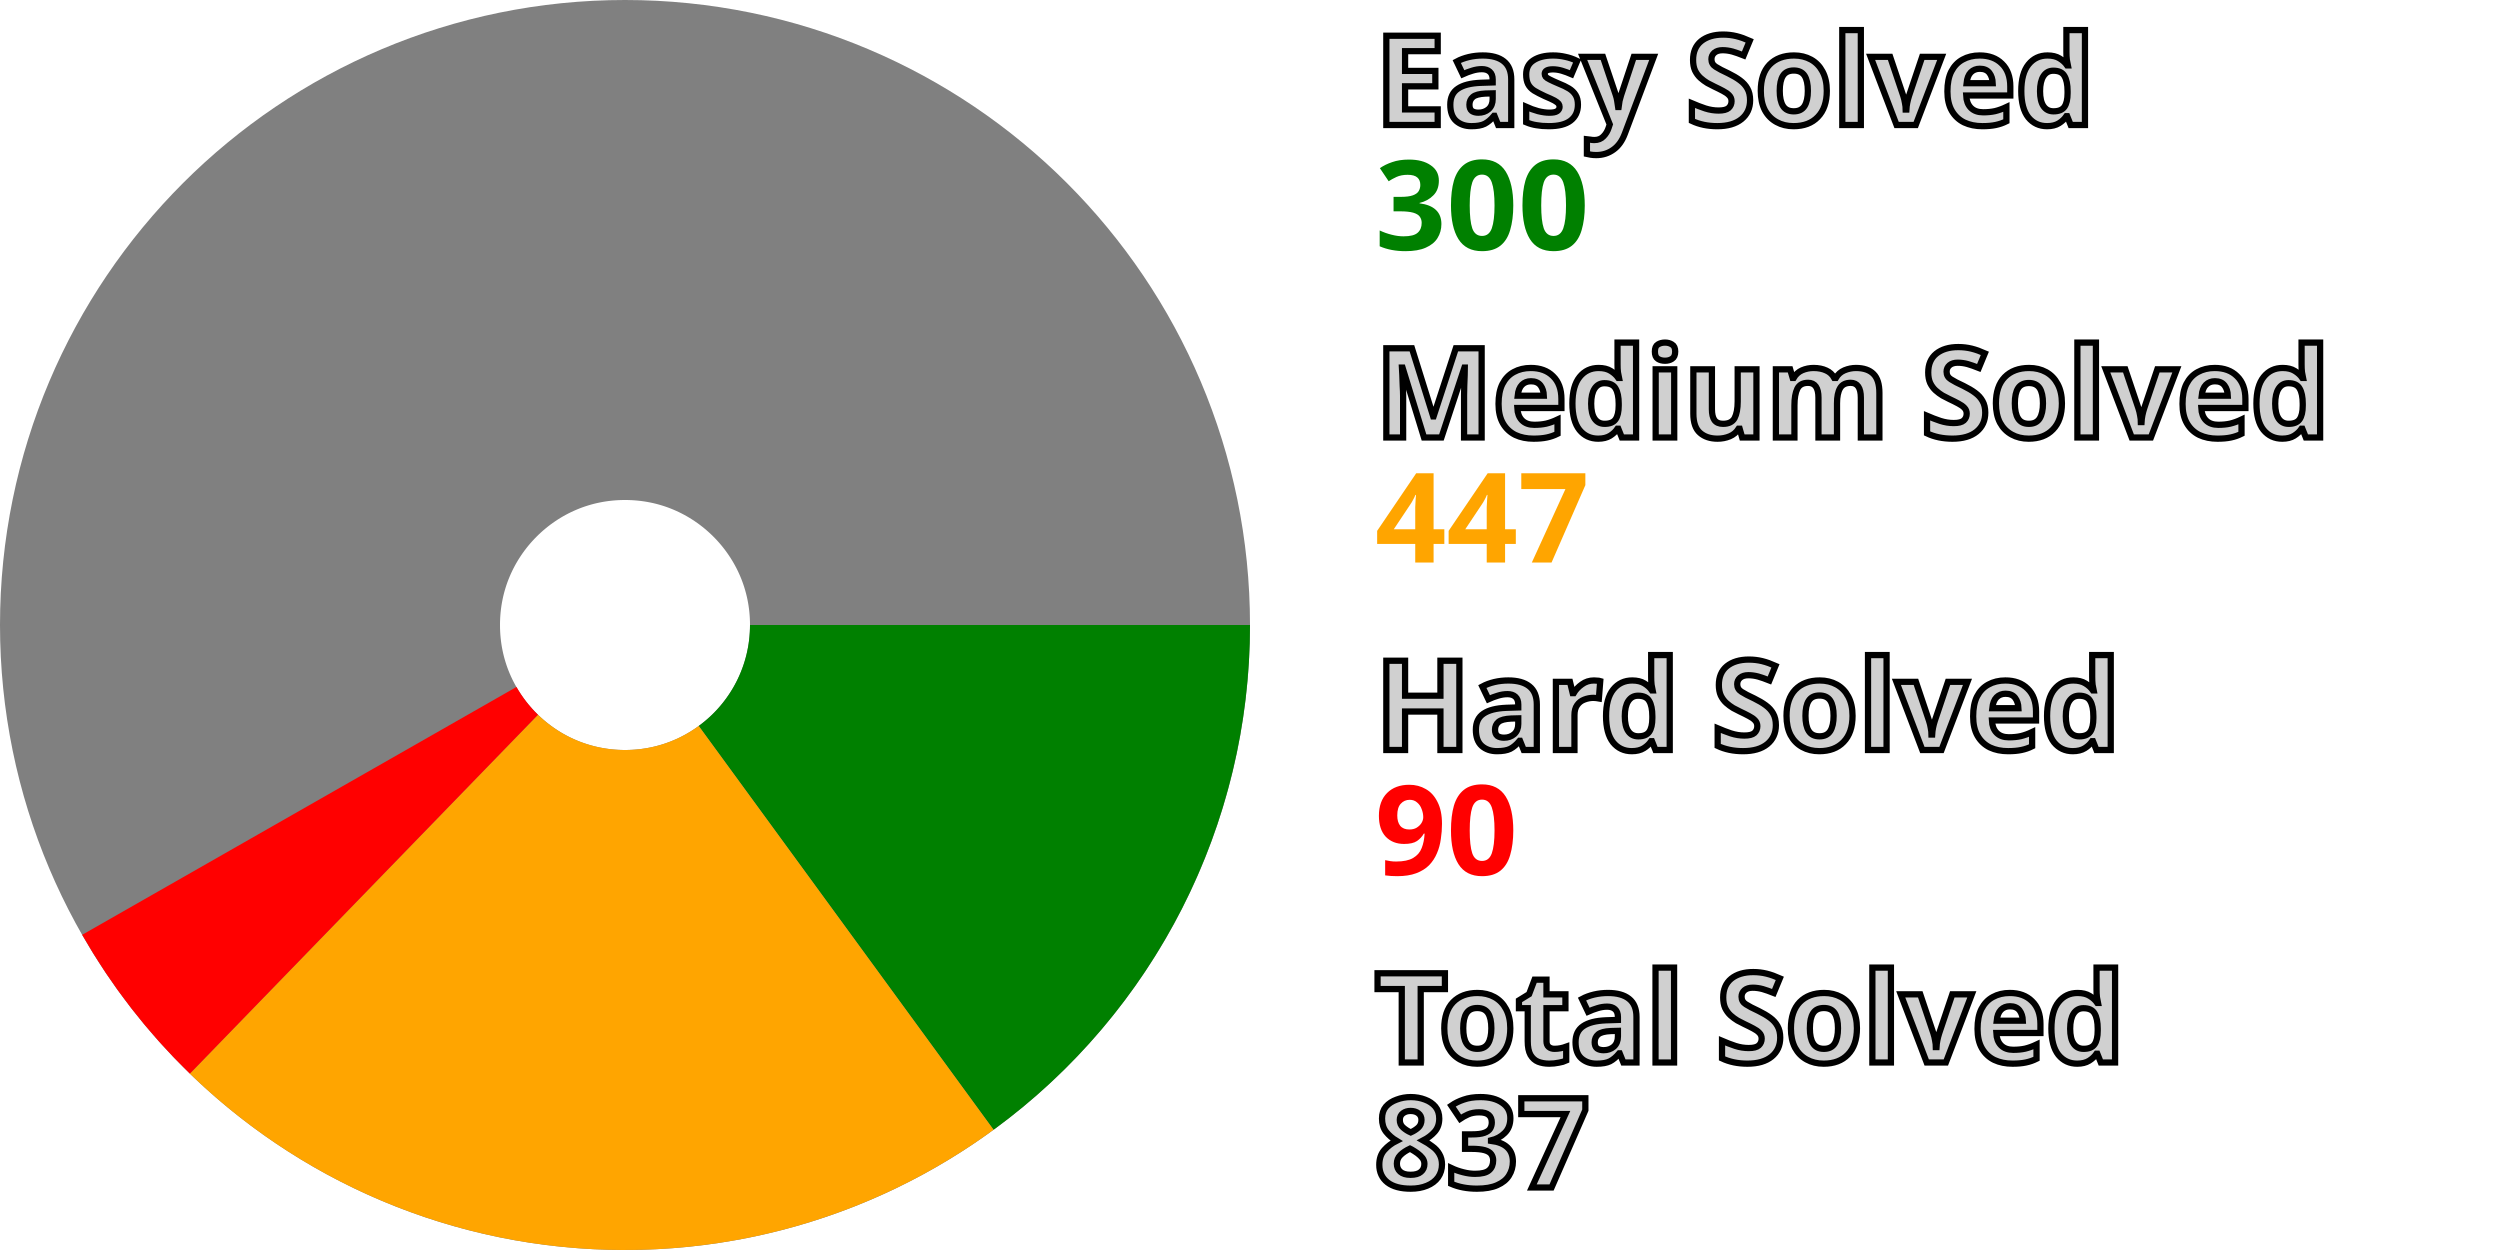
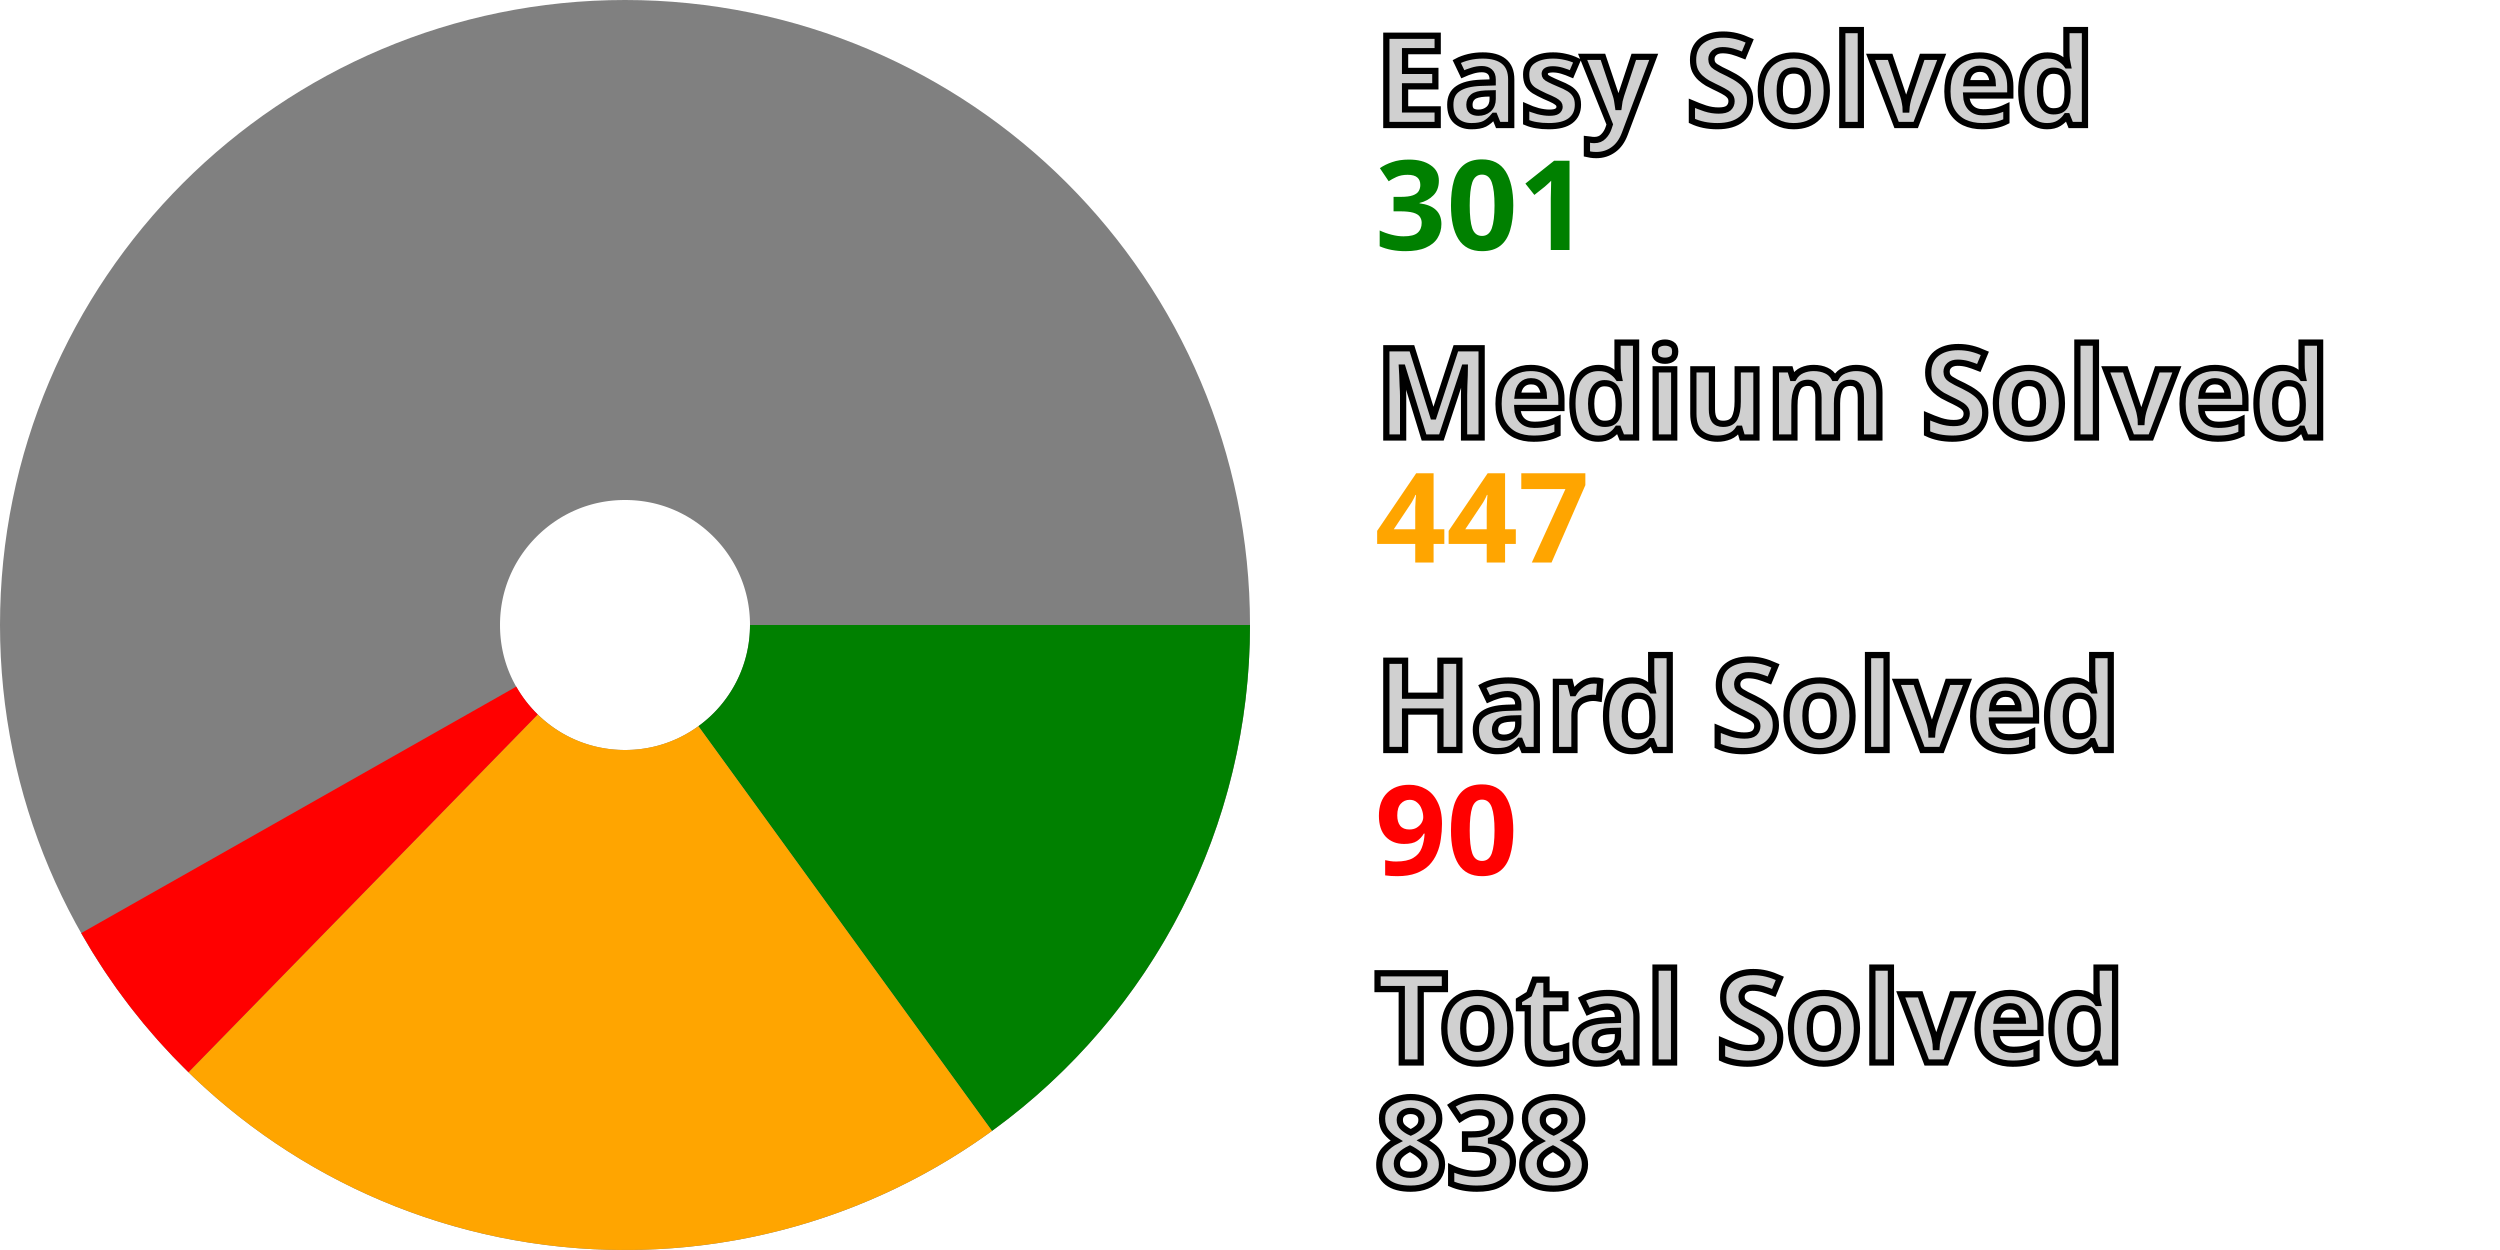
<svg xmlns="http://www.w3.org/2000/svg" width="200" height="100" viewBox="0 0 200 100" stroke-width="40" fill="none">
  <style>.small {font: bold 10px sans-serif; fill: #d0d0d0; stroke: black; stroke-width: 0.5px;}</style>
  <style>.esy {font: bold 10px sans-serif; fill: green;}</style>
  <style>.mdm {font: bold 10px sans-serif; fill: orange;}</style>
  <style>.hrd {font: bold 10px sans-serif; fill: red;}</style>
  <circle cx="50" cy="50" r="30.0" stroke="gray" />
-   <path d="M80.0 50 A 30.0 30.0, 0, 0, 1, 67.691 74.229" stroke="green" />
-   <path d="M67.691 74.229 A 30.0 30.0, 0, 0, 1, 29.113 71.535" stroke="orange" />
-   <path d="M29.113 71.535 A 30.0 30.0, 0, 0, 1, 23.945 64.871" stroke="red" />
+   <path d="M80.0 50 A 30.0 30.0, 0, 0, 1, 67.615 74.284" stroke="green" />
+   <path d="M67.615 74.284 A 30.0 30.0, 0, 0, 1, 29.046 71.469" stroke="orange" />
+   <path d="M29.046 71.469 A 30.0 30.0, 0, 0, 1, 23.899 64.789" stroke="red" />
  <text x="110.0" y="10.0" class="small">Easy Solved</text>
-   <text x="110.0" y="20.0" class="esy">300</text>
+   <text x="110.0" y="20.0" class="esy">301</text>
  <text x="110.0" y="35.0" class="small">Medium Solved</text>
  <text x="110.0" y="45.0" class="mdm">447</text>
  <text x="110.0" y="60.0" class="small">Hard Solved</text>
  <text x="110.0" y="70.0" class="hrd">90</text>
  <text x="110.0" y="85.0" class="small">Total Solved</text>
-   <text x="110.0" y="95.0" class="small">837</text>
+   <text x="110.0" y="95.0" class="small">838</text>
</svg>
